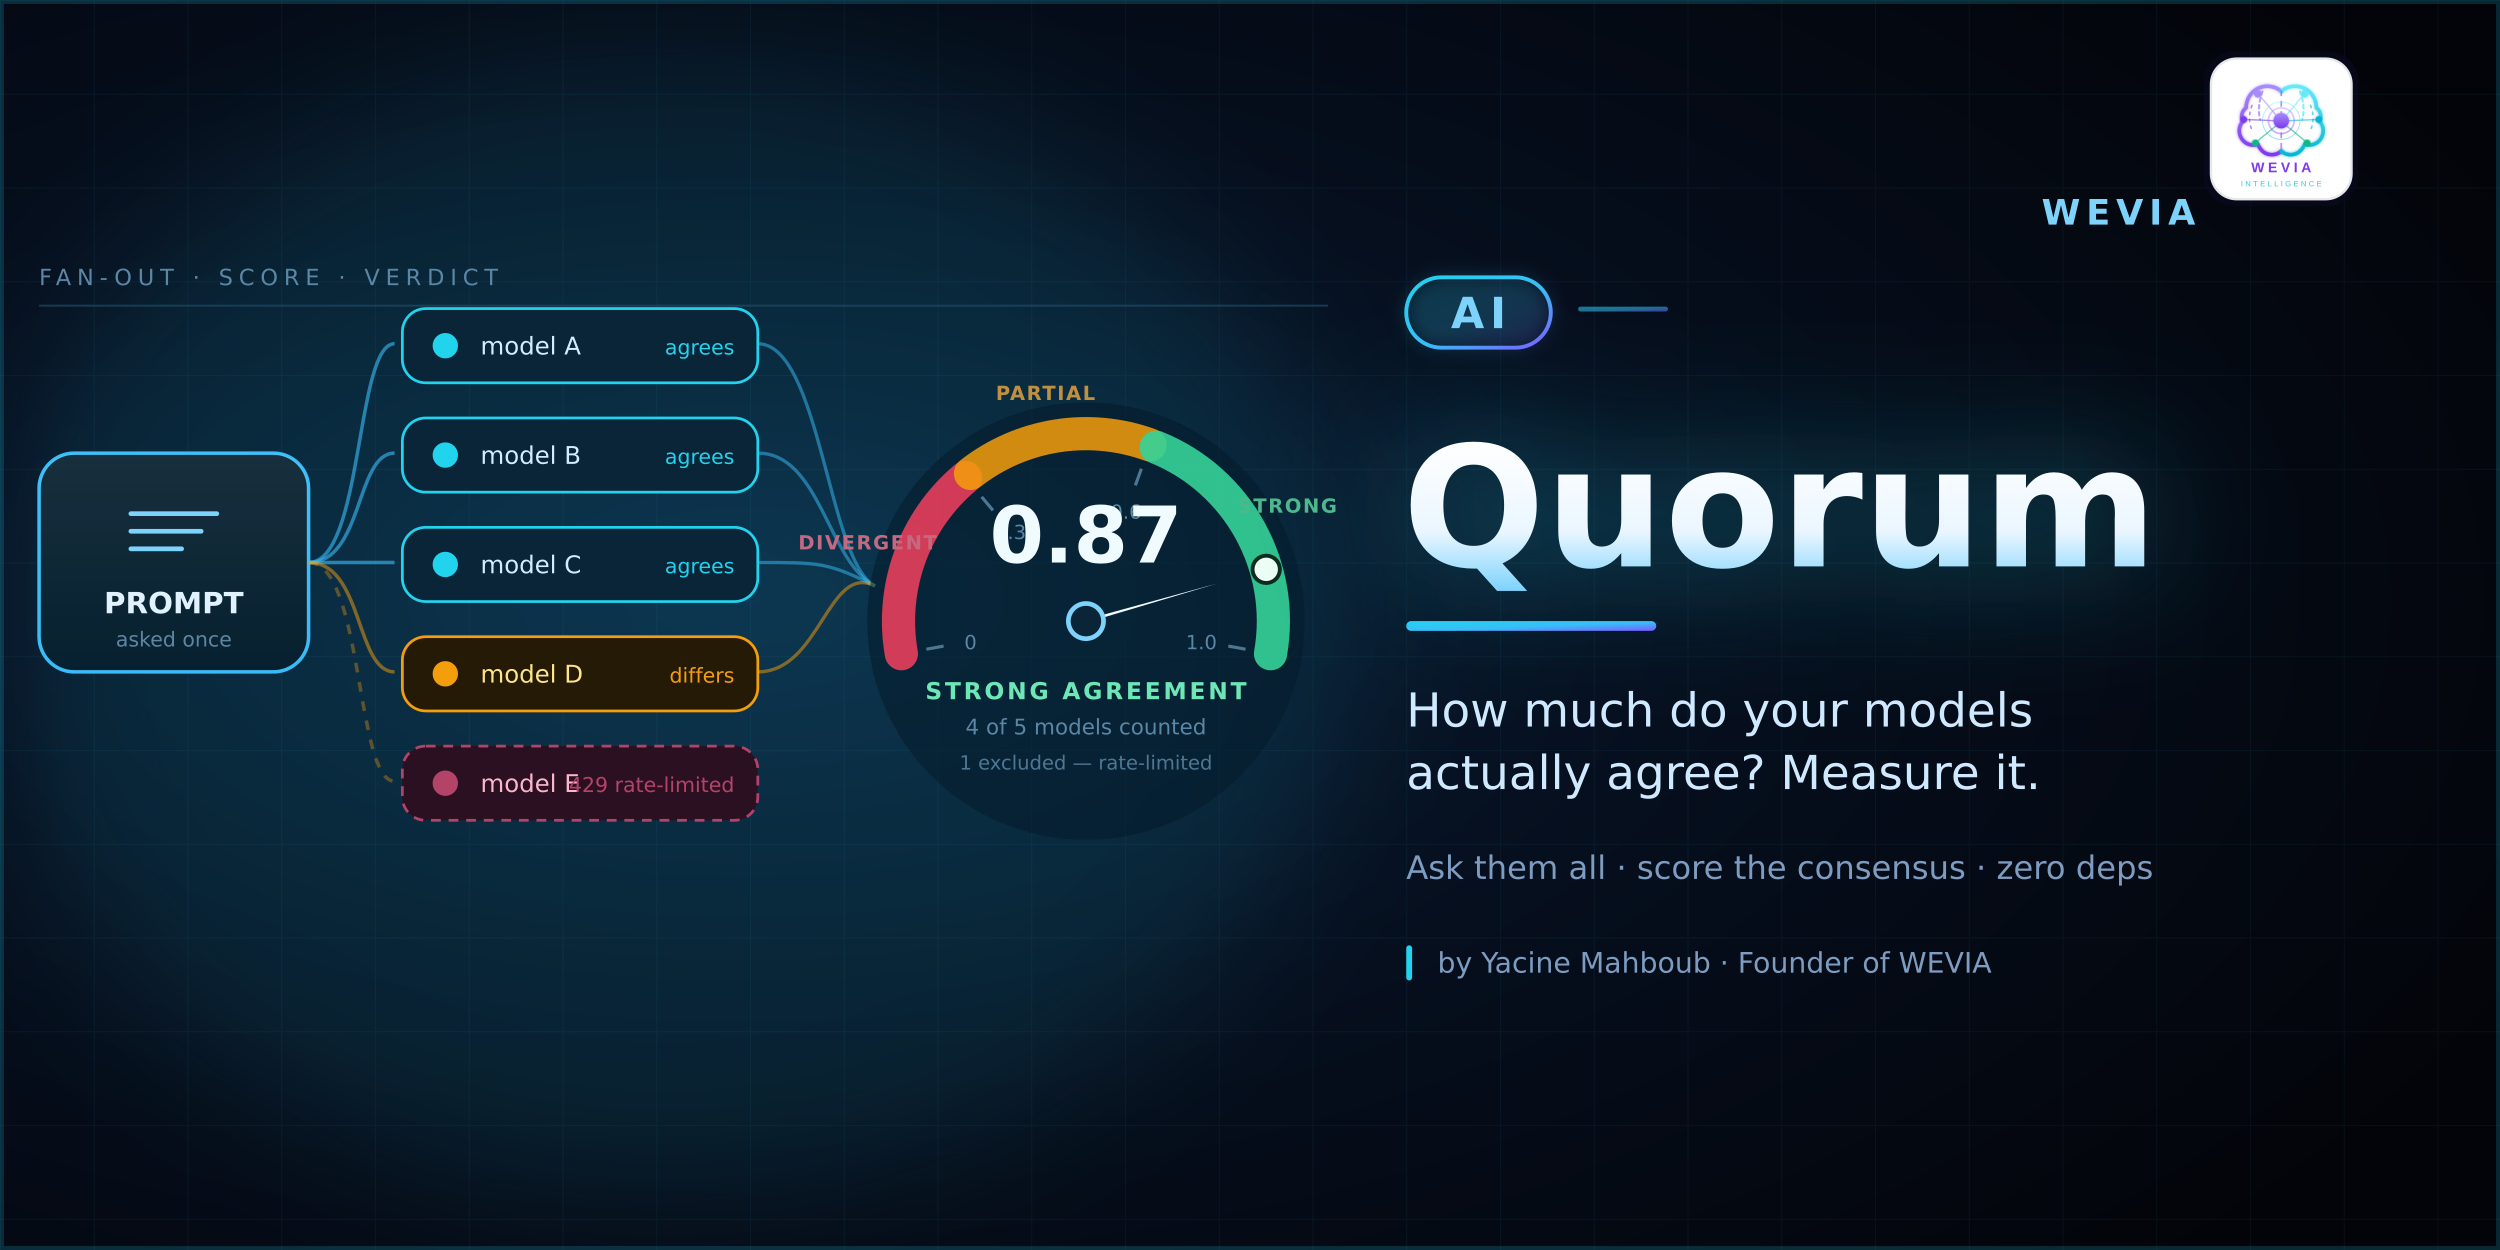
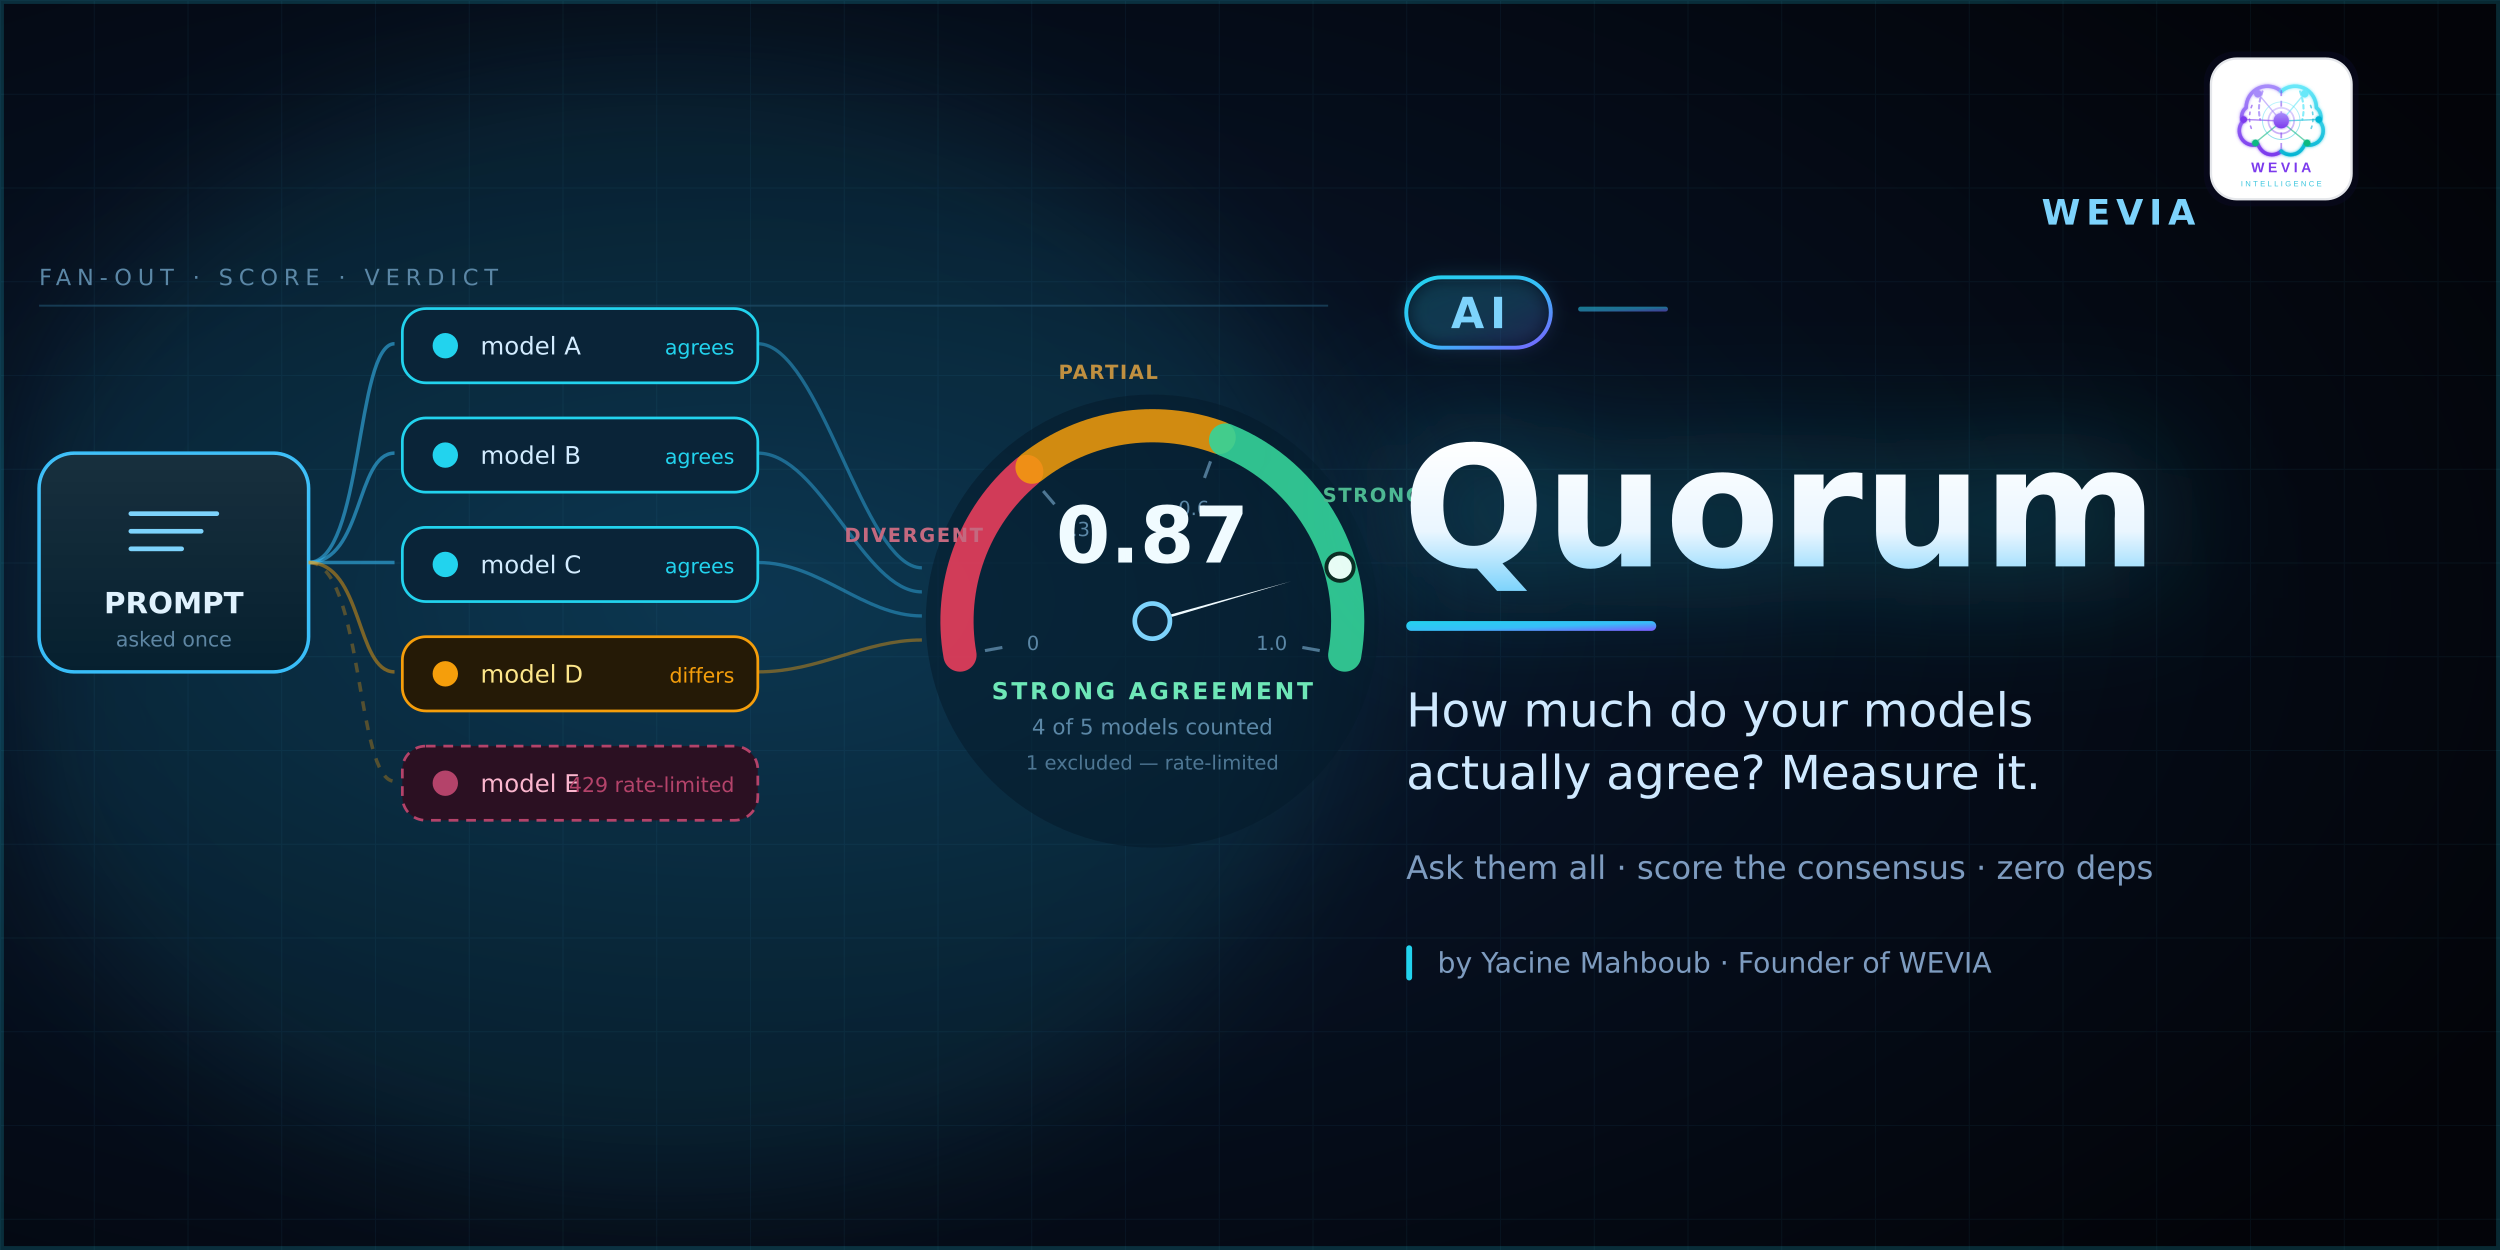
<svg xmlns="http://www.w3.org/2000/svg" viewBox="0 0 1280 640" width="1280" height="640">
  <defs>
    <radialGradient id="amb" cx="0.30" cy="0.48" r="0.78">
      <stop offset="0" stop-color="#0a2540" />
      <stop offset="0.44" stop-color="#061020" />
      <stop offset="1" stop-color="#030409" />
    </radialGradient>
    <linearGradient id="neon" x1="0" y1="0" x2="1" y2="1">
      <stop offset="0" stop-color="#22D3EE" />
      <stop offset="0.55" stop-color="#38BDF8" />
      <stop offset="1" stop-color="#7C5CFF" />
    </linearGradient>
    <linearGradient id="txtg" x1="0" y1="0" x2="0" y2="1">
      <stop offset="0" stop-color="#FFFFFF" />
      <stop offset="0.6" stop-color="#EAF6FF" />
      <stop offset="1" stop-color="#7DD3FC" />
    </linearGradient>
    <linearGradient id="nodeGloss" x1="0" y1="0" x2="0" y2="1">
      <stop offset="0" stop-color="#FFFFFF" stop-opacity="0.07" />
      <stop offset="1" stop-color="#FFFFFF" stop-opacity="0" />
    </linearGradient>
    <filter id="bL" x="-100%" y="-100%" width="300%" height="300%">
      <feGaussianBlur stdDeviation="34" />
    </filter>
    <filter id="bS" x="-60%" y="-60%" width="220%" height="220%">
      <feGaussianBlur stdDeviation="4.5" />
    </filter>
    <pattern id="mesh" width="48" height="48" patternUnits="userSpaceOnUse">
      <path d="M48 0H0V48" fill="none" stroke="#38BDF8" stroke-opacity="0.055" stroke-width="1" />
    </pattern>
  </defs>
  <rect width="1280" height="640" fill="url(#amb)" />
  <rect width="1280" height="640" fill="url(#mesh)" />
  <ellipse cx="340" cy="320" rx="350" ry="290" fill="#22D3EE" opacity="0.10" filter="url(#bL)" />
  <g transform="translate(1132,30) scale(0.6)">
    <rect x="-6" y="-6" width="132" height="132" rx="26" fill="#0a0a20" opacity="0.55" />
    <defs>
      <linearGradient id="wgl" x1="0" y1="0" x2="0" y2="1">
        <stop offset="0%" stop-color="#a78bfa" />
        <stop offset="100%" stop-color="#7c3aed" />
      </linearGradient>
      <linearGradient id="wgr" x1="0" y1="0" x2="0" y2="1">
        <stop offset="0%" stop-color="#67e8f9" />
        <stop offset="100%" stop-color="#06b6d4" />
      </linearGradient>
      <filter id="wglow">
        <feGaussianBlur stdDeviation="1.5" result="b" />
        <feMerge>
          <feMergeNode in="b" />
          <feMergeNode in="SourceGraphic" />
        </feMerge>
      </filter>
    </defs>
    <rect width="120" height="120" rx="22" fill="#ffffff" stroke="#e5e7eb" stroke-width="2" />
    <path d="     M60,28     C56,24 48,22 41,25     C34,28 30,35 30,42     C27,44 25,49 27,54     C24,57 23,63 26,68     C29,73 35,75 40,73     C42,78 46,82 52,82     C57,82 60,79 60,79   " fill="none" stroke="url(#wgl)" stroke-width="3" stroke-linecap="round" stroke-linejoin="round" filter="url(#wglow)" />
    <path d="M44,28 C41,36 40,44 42,52" fill="none" stroke="#a78bfa" stroke-width="1.8" stroke-dasharray="3,3" stroke-linecap="round" opacity="0.8" />
    <path d="M35,40 C32,47 32,56 36,63" fill="none" stroke="#7c3aed" stroke-width="1.4" stroke-dasharray="2,4" stroke-linecap="round" opacity="0.6" />
    <path d="     M60,28     C64,24 72,22 79,25     C86,28 90,35 90,42     C93,44 95,49 93,54     C96,57 97,63 94,68     C91,73 85,75 80,73     C78,78 74,82 68,82     C63,82 60,79 60,79   " fill="none" stroke="url(#wgr)" stroke-width="3" stroke-linecap="round" stroke-linejoin="round" filter="url(#wglow)" />
    <path d="M76,28 C79,36 80,44 78,52" fill="none" stroke="#67e8f9" stroke-width="1.8" stroke-dasharray="3,3" stroke-linecap="round" opacity="0.8" />
    <path d="M85,40 C88,47 88,56 84,63" fill="none" stroke="#06b6d4" stroke-width="1.4" stroke-dasharray="2,4" stroke-linecap="round" opacity="0.6" />
    <line x1="60" y1="27" x2="60" y2="80" stroke="#7c3aed" stroke-width="1.5" stroke-dasharray="5,4" opacity="0.55" />
    <circle cx="40" cy="30" r="3.2" fill="#a78bfa" filter="url(#wglow)" />
    <circle cx="28" cy="52" r="2.8" fill="#7c3aed" filter="url(#wglow)" />
    <circle cx="38" cy="72" r="2.8" fill="#10b981" filter="url(#wglow)" />
    <circle cx="80" cy="30" r="3.2" fill="#67e8f9" filter="url(#wglow)" />
    <circle cx="92" cy="52" r="2.8" fill="#06b6d4" filter="url(#wglow)" />
    <circle cx="82" cy="72" r="2.8" fill="#10b981" filter="url(#wglow)" />
    <line x1="42" y1="32" x2="57" y2="50" stroke="#a78bfa" stroke-width="1.2" opacity="0.6" />
    <line x1="30" y1="52" x2="54" y2="53" stroke="#7c3aed" stroke-width="1.2" opacity="0.6" />
    <line x1="40" y1="70" x2="56" y2="57" stroke="#10b981" stroke-width="1.2" opacity="0.6" />
    <line x1="78" y1="32" x2="63" y2="50" stroke="#67e8f9" stroke-width="1.2" opacity="0.6" />
    <line x1="90" y1="52" x2="66" y2="53" stroke="#06b6d4" stroke-width="1.2" opacity="0.6" />
    <line x1="80" y1="70" x2="64" y2="57" stroke="#10b981" stroke-width="1.2" opacity="0.6" />
    <circle cx="60" cy="53" r="6.5" fill="url(#wgl)" filter="url(#wglow)" />
    <circle cx="60" cy="53" r="11" fill="none" stroke="url(#wgl)" stroke-width="1.5" opacity="0.4" />
    <circle cx="60" cy="53" r="16" fill="none" stroke="url(#wgr)" stroke-width="0.8" opacity="0.45" />
    <text x="60" y="97" font-family="Arial Black,Arial" font-weight="900" font-size="12" fill="#7c3aed" text-anchor="middle" letter-spacing="3">WEVIA</text>
    <text x="60" y="109" font-family="Arial,sans-serif" font-size="6.5" fill="#06b6d4" text-anchor="middle" letter-spacing="2" opacity="0.8">INTELLIGENCE</text>
  </g>
  <text x="1124" y="115" text-anchor="end" font-family="DejaVu Sans" font-weight="bold" font-size="18" fill="#7DD3FC" letter-spacing="3">WEVIA</text>
  <g font-family="DejaVu Sans">
    <text x="20" y="146" font-size="11.5" fill="#5B87A6" letter-spacing="3">FAN-OUT · SCORE · VERDICT</text>
    <rect x="20" y="156" width="660" height="1" fill="#1D4A66" opacity="0.7" />
    <g transform="translate(20,288)">
      <rect x="0" y="-56" width="138" height="112" rx="18" fill="#06202f" stroke="#38BDF8" stroke-width="1.8" />
      <rect x="0" y="-56" width="138" height="112" rx="18" fill="url(#nodeGloss)" />
      <g transform="translate(69,-16)" stroke="#7DD3FC" stroke-width="2.4" stroke-linecap="round">
        <path d="M-22,-9 L22,-9" />
        <path d="M-22,0 L14,0" />
        <path d="M-22,9 L4,9" />
      </g>
      <text x="69" y="26" text-anchor="middle" font-size="15" font-weight="bold" fill="#E0F2FE">PROMPT</text>
      <text x="69" y="43" text-anchor="middle" font-size="10.5" fill="#5E86A3">asked once</text>
    </g>
-     <path d="M158,288 C186,288 182,176 202,176" stroke="#38BDF8" stroke-width="1.8" opacity="0.6" fill="none" />
-     <path d="M388,176 C420,176 424,288 448,300" stroke="#38BDF8" stroke-width="1.7" opacity="0.5" fill="none" />
-     <path d="M158,288 C186,288 182,232 202,232" stroke="#38BDF8" stroke-width="1.8" opacity="0.6" fill="none" />
-     <path d="M388,232 C420,232 424,288 448,300" stroke="#38BDF8" stroke-width="1.7" opacity="0.5" fill="none" />
-     <path d="M158,288 C186,288 182,288 202,288" stroke="#38BDF8" stroke-width="1.8" opacity="0.6" fill="none" />
-     <path d="M388,288 C420,288 424,288 448,300" stroke="#38BDF8" stroke-width="1.7" opacity="0.5" fill="none" />
-     <path d="M158,288 C186,288 182,344 202,344" stroke="#F59E0B" stroke-width="1.8" opacity="0.5" fill="none" />
-     <path d="M388,344 C420,344 424,288 448,300" stroke="#F59E0B" stroke-width="1.7" opacity="0.5" fill="none" />
-     <path d="M158,288 C186,288 182,400 202,400" stroke="#F59E0B" stroke-width="1.8" opacity="0.35" fill="none" stroke-dasharray="5 5" />
+     <path d="M158,288 C186,288 182,176 202,176" stroke="#38BDF8" stroke-width="1.8" opacity="0.55" fill="none" />
+     <path d="M388,176 C420,176 442,290.72 472,290.72" stroke="#38BDF8" stroke-width="1.7" opacity="0.42" fill="none" />
+     <path d="M158,288 C186,288 182,232 202,232" stroke="#38BDF8" stroke-width="1.8" opacity="0.55" fill="none" />
+     <path d="M388,232 C420,232 442,303.04 472,303.04" stroke="#38BDF8" stroke-width="1.7" opacity="0.42" fill="none" />
+     <path d="M158,288 C186,288 182,288 202,288" stroke="#38BDF8" stroke-width="1.8" opacity="0.55" fill="none" />
+     <path d="M388,288 C420,288 442,315.36 472,315.36" stroke="#38BDF8" stroke-width="1.7" opacity="0.42" fill="none" />
+     <path d="M158,288 C186,288 182,344 202,344" stroke="#F59E0B" stroke-width="1.8" opacity="0.48" fill="none" />
+     <path d="M388,344 C420,344 442,327.68 472,327.68" stroke="#F59E0B" stroke-width="1.7" opacity="0.42" fill="none" />
+     <path d="M158,288 C186,288 182,400 202,400" stroke="#F59E0B" stroke-width="1.8" opacity="0.32" fill="none" stroke-dasharray="5 5" />
    <g transform="translate(206,176)">
      <rect x="0" y="-18" width="182" height="38" rx="12" fill="#0a2438" stroke="#22D3EE" stroke-width="1.4" />
      <circle cx="22" cy="1" r="6.5" fill="#22D3EE" />
      <text x="40" y="5.5" font-size="12.5" fill="#D3ECFF" font-family="DejaVu Sans">model A</text>
      <text x="170" y="5.5" text-anchor="end" font-size="10.5" fill="#22D3EE" font-family="DejaVu Sans">agrees</text>
    </g>
    <g transform="translate(206,232)">
      <rect x="0" y="-18" width="182" height="38" rx="12" fill="#0a2438" stroke="#22D3EE" stroke-width="1.4" />
      <circle cx="22" cy="1" r="6.5" fill="#22D3EE" />
      <text x="40" y="5.5" font-size="12.5" fill="#D3ECFF" font-family="DejaVu Sans">model B</text>
      <text x="170" y="5.5" text-anchor="end" font-size="10.5" fill="#22D3EE" font-family="DejaVu Sans">agrees</text>
    </g>
    <g transform="translate(206,288)">
      <rect x="0" y="-18" width="182" height="38" rx="12" fill="#0a2438" stroke="#22D3EE" stroke-width="1.4" />
      <circle cx="22" cy="1" r="6.5" fill="#22D3EE" />
      <text x="40" y="5.5" font-size="12.5" fill="#D3ECFF" font-family="DejaVu Sans">model C</text>
      <text x="170" y="5.5" text-anchor="end" font-size="10.5" fill="#22D3EE" font-family="DejaVu Sans">agrees</text>
    </g>
    <g transform="translate(206,344)">
      <rect x="0" y="-18" width="182" height="38" rx="12" fill="#251a06" stroke="#F59E0B" stroke-width="1.4" />
      <circle cx="22" cy="1" r="6.5" fill="#F59E0B" />
      <text x="40" y="5.5" font-size="12.5" fill="#FDE68A" font-family="DejaVu Sans">model D</text>
      <text x="170" y="5.5" text-anchor="end" font-size="10.5" fill="#F59E0B" font-family="DejaVu Sans">differs</text>
    </g>
    <g transform="translate(206,400)">
      <rect x="0" y="-18" width="182" height="38" rx="12" fill="#2b1022" stroke="#B4436A" stroke-width="1.4" stroke-dasharray="5 4" />
      <circle cx="22" cy="1" r="6.5" fill="#B4436A" />
      <text x="40" y="5.5" font-size="12.5" fill="#FBB6CE" font-family="DejaVu Sans">model E</text>
      <text x="170" y="5.5" text-anchor="end" font-size="10.5" fill="#B4436A" font-family="DejaVu Sans">429 rate-limited</text>
    </g>
-     <g transform="translate(556,318)">
-       <circle r="112" fill="#04192a" opacity="0.55" />
+     <g transform="translate(590,318)">
+       <circle r="116" fill="#04192a" opacity="0.55" />
    </g>
-     <path d="M461.5,334.7 A96,96 0 0 1 494.3,244.5" fill="none" stroke="#F43F5E" stroke-width="17" stroke-linecap="round" opacity="0.85" />
-     <path d="M496.9,242.4 A96,96 0 0 1 588.8,227.8" fill="none" stroke="#F59E0B" stroke-width="17" stroke-linecap="round" opacity="0.85" />
-     <path d="M592.0,229.0 A96,96 0 0 1 650.5,334.7" fill="none" stroke="#34D399" stroke-width="17" stroke-linecap="round" opacity="0.9" />
-     <path d="M461.5,334.7 A96,96 0 1 1 650.5,334.7" fill="none" stroke="#000000" stroke-width="17" stroke-linecap="round" opacity="0.0" />
-     <path d="M474.3,332.4 L483.1,330.8" stroke="#4E7794" stroke-width="1.6" />
-     <text x="496.9" y="332.4" text-anchor="middle" font-size="10" fill="#5B87A6" font-family="DejaVu Sans">0</text>
-     <path d="M502.6,254.4 L508.4,261.3" stroke="#4E7794" stroke-width="1.6" />
-     <text x="517.4" y="276.0" text-anchor="middle" font-size="10" fill="#5B87A6" font-family="DejaVu Sans">0.3</text>
-     <path d="M584.4,240.0 L581.3,248.5" stroke="#4E7794" stroke-width="1.6" />
-     <text x="576.5" y="265.6" text-anchor="middle" font-size="10" fill="#5B87A6" font-family="DejaVu Sans">0.6</text>
-     <path d="M637.7,332.4 L628.9,330.8" stroke="#4E7794" stroke-width="1.6" />
-     <text x="615.1" y="332.4" text-anchor="middle" font-size="10" fill="#5B87A6" font-family="DejaVu Sans">1.0</text>
-     <text x="444.2" y="281.3" text-anchor="middle" font-size="10" font-weight="bold" fill="#C4697F" font-family="DejaVu Sans" letter-spacing="0.8">DIVERGENT</text>
-     <text x="535.3" y="204.8" text-anchor="middle" font-size="10" font-weight="bold" fill="#C09040" font-family="DejaVu Sans" letter-spacing="0.8">PARTIAL</text>
-     <text x="659.1" y="262.5" text-anchor="middle" font-size="10" font-weight="bold" fill="#4FB78C" font-family="DejaVu Sans" letter-spacing="0.8">STRONG</text>
-     <circle cx="648.3" cy="291.5" r="7" fill="#ECFDF5" stroke="#0b2b20" stroke-width="2" />
-     <path d="M565.4,314.6 L623.3,298.7 L565.8,315.9 Z" fill="#F0FBFF" />
-     <circle cx="556" cy="318" r="9" fill="#0a2438" stroke="#7DD3FC" stroke-width="2.4" />
-     <text x="556" y="288" text-anchor="middle" font-size="40" font-weight="bold" fill="#F0FBFF">0.87</text>
-     <text x="556" y="358" text-anchor="middle" font-size="12" font-weight="bold" fill="#6EE7B7" letter-spacing="1.4">STRONG AGREEMENT</text>
-     <text x="556" y="376" text-anchor="middle" font-size="11" fill="#5B87A6">4 of 5 models counted</text>
-     <text x="556" y="394" text-anchor="middle" font-size="10" fill="#4E7794">1 excluded — rate-limited</text>
+     <path d="M491.5,335.4 A100,100 0 0 1 525.7,241.4" fill="none" stroke="#F43F5E" stroke-width="17" stroke-linecap="round" opacity="0.85" />
+     <path d="M528.4,239.2 A100,100 0 0 1 624.2,224.0" fill="none" stroke="#F59E0B" stroke-width="17" stroke-linecap="round" opacity="0.85" />
+     <path d="M627.5,225.3 A100,100 0 0 1 688.5,335.4" fill="none" stroke="#34D399" stroke-width="17" stroke-linecap="round" opacity="0.9" />
+     <path d="M504.3,333.1 L513.2,331.5" stroke="#4E7794" stroke-width="1.6" />
+     <text x="528.9" y="332.8" text-anchor="middle" font-size="10" fill="#5B87A6" font-family="DejaVu Sans">0</text>
+     <path d="M534.1,251.4 L539.9,258.2" stroke="#4E7794" stroke-width="1.6" />
+     <text x="550.1" y="274.5" text-anchor="middle" font-size="10" fill="#5B87A6" font-family="DejaVu Sans">0.3</text>
+     <path d="M619.8,236.2 L616.7,244.7" stroke="#4E7794" stroke-width="1.6" />
+     <text x="611.2" y="263.7" text-anchor="middle" font-size="10" fill="#5B87A6" font-family="DejaVu Sans">0.6</text>
+     <path d="M675.7,333.1 L666.8,331.5" stroke="#4E7794" stroke-width="1.6" />
+     <text x="651.1" y="332.8" text-anchor="middle" font-size="10" fill="#5B87A6" font-family="DejaVu Sans">1.0</text>
+     <text x="467.8" y="277.5" text-anchor="middle" font-size="10" font-weight="bold" fill="#C4697F" font-family="DejaVu Sans" letter-spacing="0.8">DIVERGENT</text>
+     <text x="567.4" y="194.0" text-anchor="middle" font-size="10" font-weight="bold" fill="#C09040" font-family="DejaVu Sans" letter-spacing="0.8">PARTIAL</text>
+     <text x="702.6" y="257.0" text-anchor="middle" font-size="10" font-weight="bold" fill="#4FB78C" font-family="DejaVu Sans" letter-spacing="0.8">STRONG</text>
+     <circle cx="686.1" cy="290.4" r="7" fill="#ECFDF5" stroke="#0b2b20" stroke-width="2" />
+     <path d="M599.4,314.6 L661.1,297.6 L599.8,315.9 Z" fill="#F0FBFF" />
+     <circle cx="590" cy="318" r="9" fill="#0a2438" stroke="#7DD3FC" stroke-width="2.4" />
+     <text x="590" y="288" text-anchor="middle" font-size="40" font-weight="bold" fill="#F0FBFF">0.87</text>
+     <text x="590" y="358" text-anchor="middle" font-size="12" font-weight="bold" fill="#6EE7B7" letter-spacing="1.4">STRONG AGREEMENT</text>
+     <text x="590" y="376" text-anchor="middle" font-size="11" fill="#5B87A6">4 of 5 models counted</text>
+     <text x="590" y="394" text-anchor="middle" font-size="10" fill="#4E7794">1 excluded — rate-limited</text>
  </g>
  <g transform="translate(720,168)">
    <rect x="0" y="-26" width="74" height="36" rx="18" fill="url(#neon)" opacity="0.22" filter="url(#bS)" />
    <rect x="0" y="-26" width="74" height="36" rx="18" fill="none" stroke="url(#neon)" stroke-width="2" />
    <text x="37" y="0" text-anchor="middle" font-family="DejaVu Sans" font-weight="bold" font-size="22" fill="#7DD3FC" letter-spacing="3">AI</text>
    <rect x="88" y="-11" width="46" height="2.5" rx="1.2" fill="url(#neon)" opacity="0.55" />
  </g>
  <g font-family="DejaVu Sans" font-weight="bold">
    <text x="718" y="290" font-size="86" fill="#22D3EE" opacity="0.5" filter="url(#bL)">Quorum</text>
    <text x="718" y="290" font-size="86" fill="url(#txtg)">Quorum</text>
  </g>
  <rect x="720" y="318" width="128" height="5" rx="2.5" fill="url(#neon)" />
  <g font-family="DejaVu Sans">
    <text x="720" y="372" font-size="24" fill="#CFE9FF">How much do your models</text>
    <text x="720" y="404" font-size="24" fill="#CFE9FF">actually agree? Measure it.</text>
    <text x="720" y="450" font-size="16.5" fill="#7E9CC0">Ask them all · score the consensus · zero deps</text>
  </g>
  <g font-family="DejaVu Sans">
    <rect x="720" y="484" width="3" height="18" rx="1.5" fill="#22D3EE" />
    <text x="736" y="498" font-size="14.5" fill="#7E9CC0">by Yacine Mahboub · Founder of WEVIA</text>
  </g>
  <rect x="1" y="1" width="1278" height="638" fill="none" stroke="#22D3EE" stroke-opacity="0.18" stroke-width="2" />
</svg>
